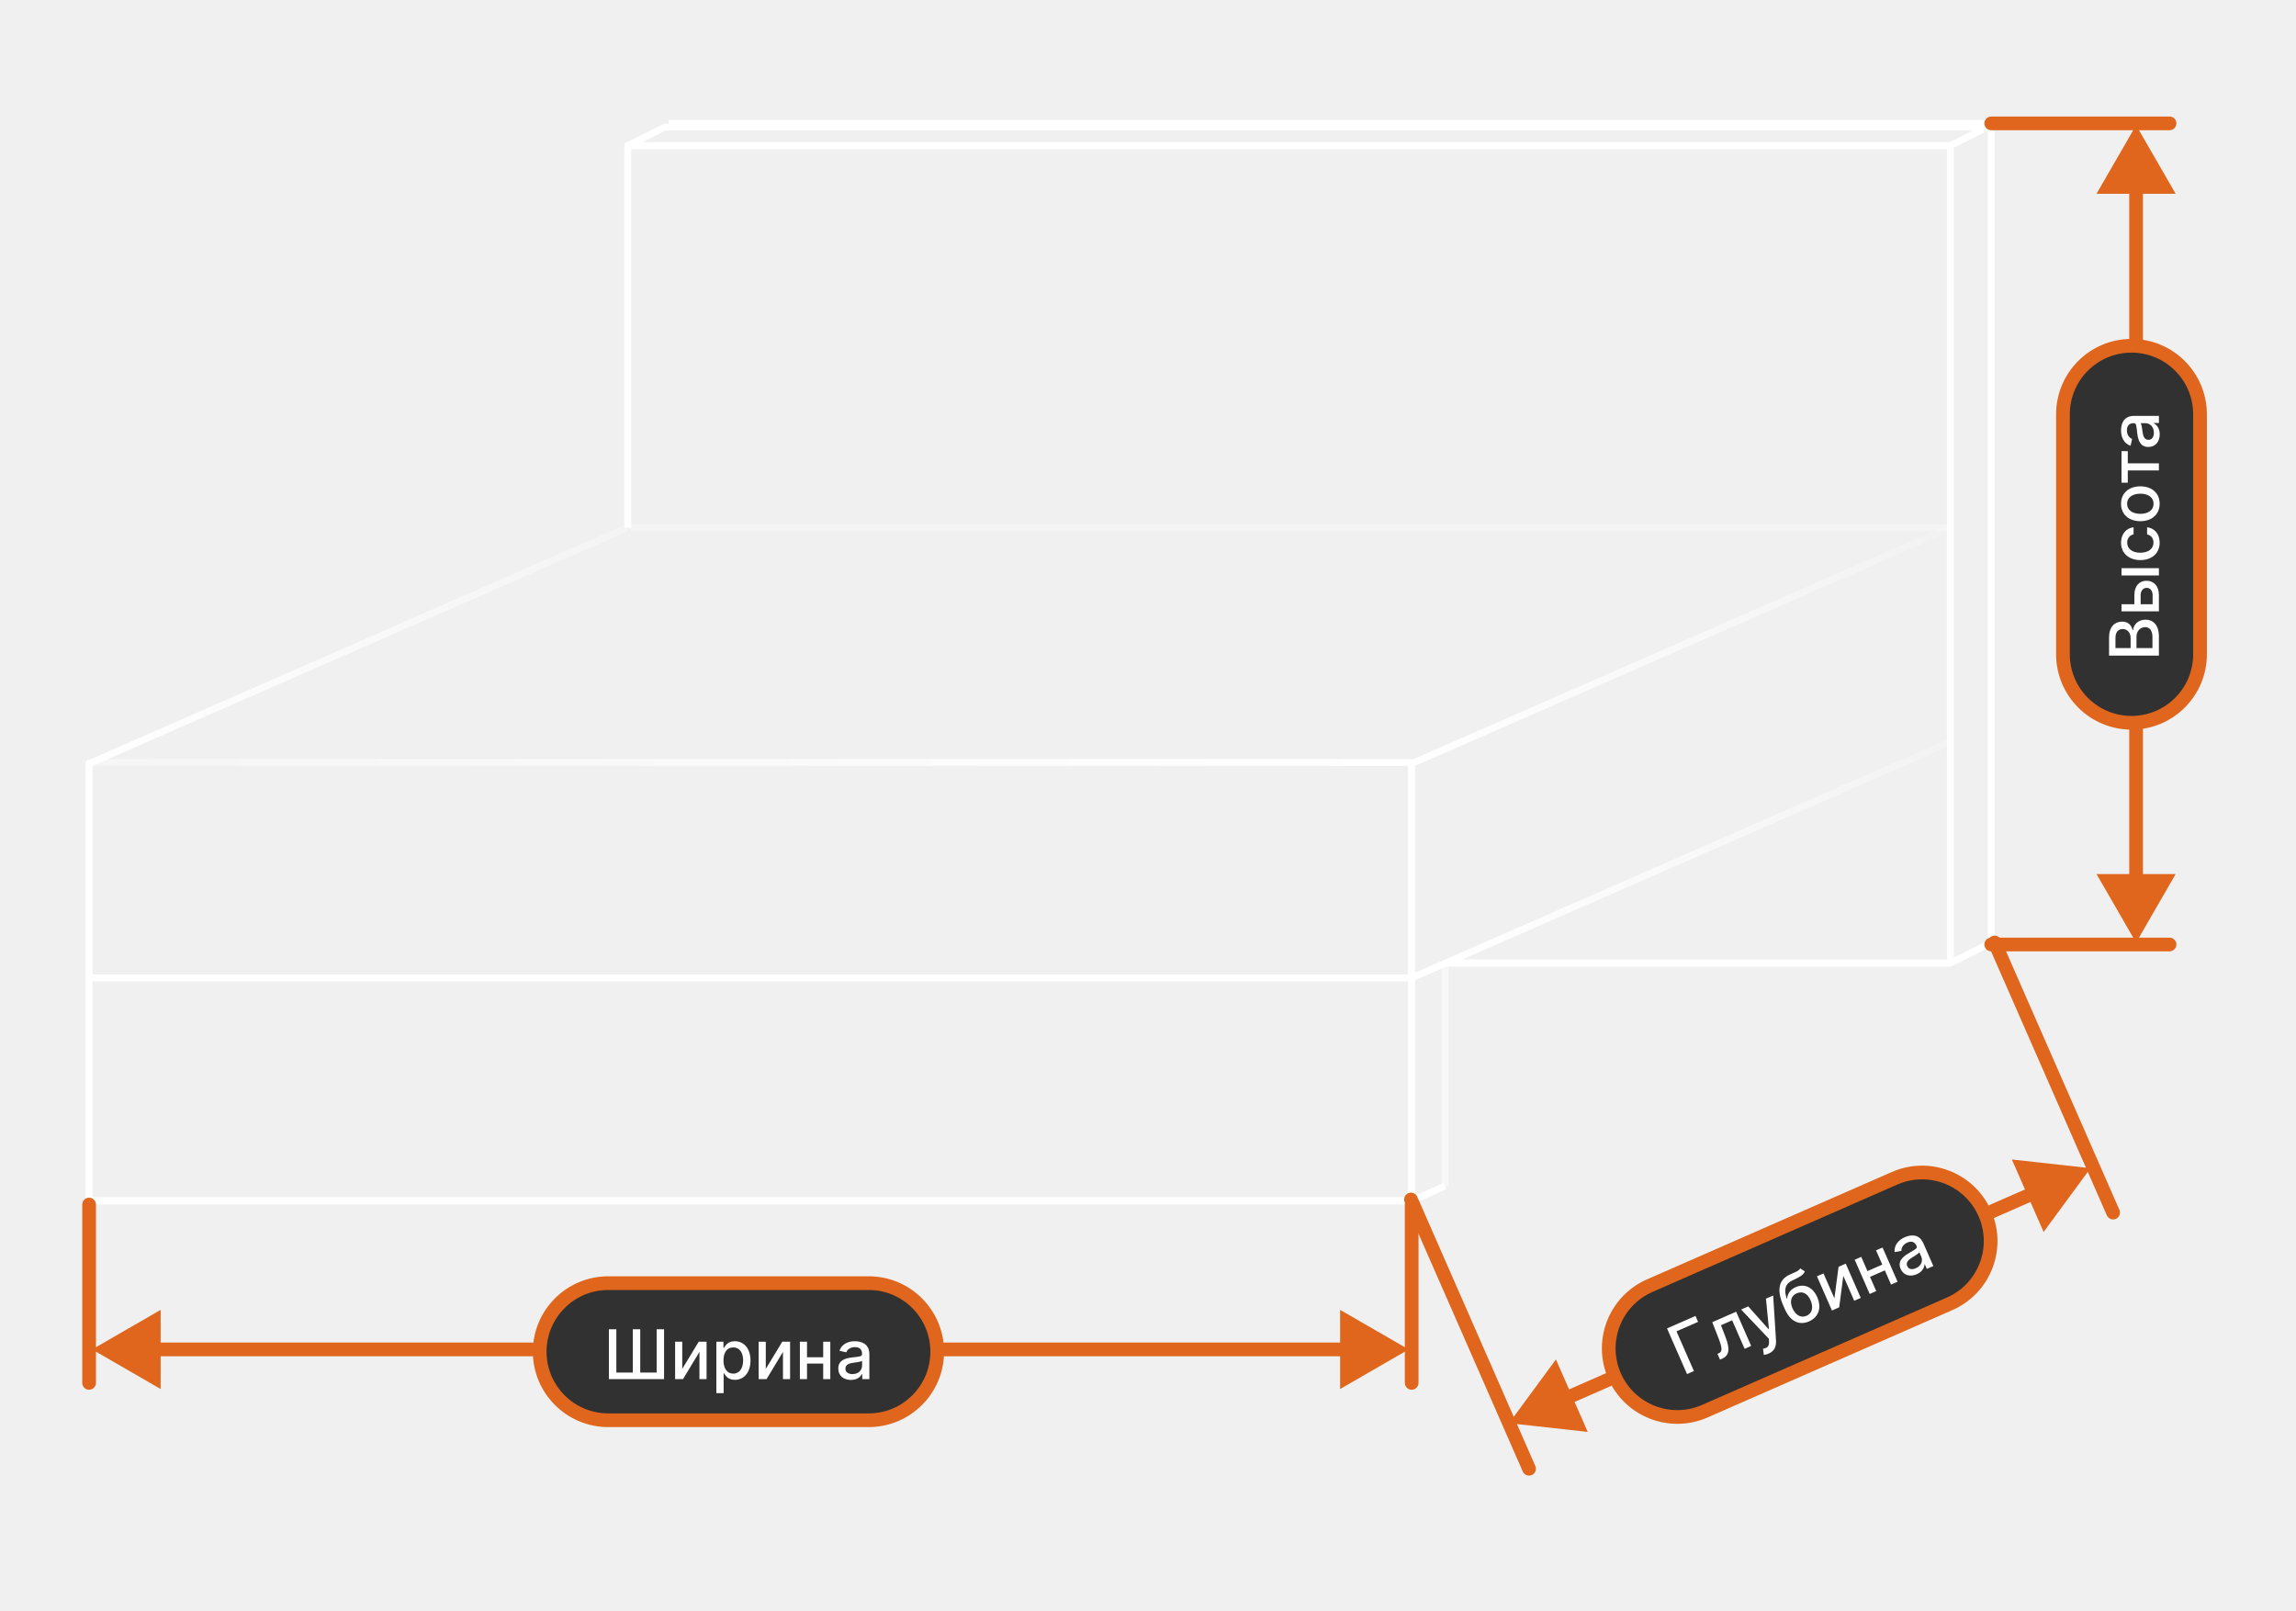
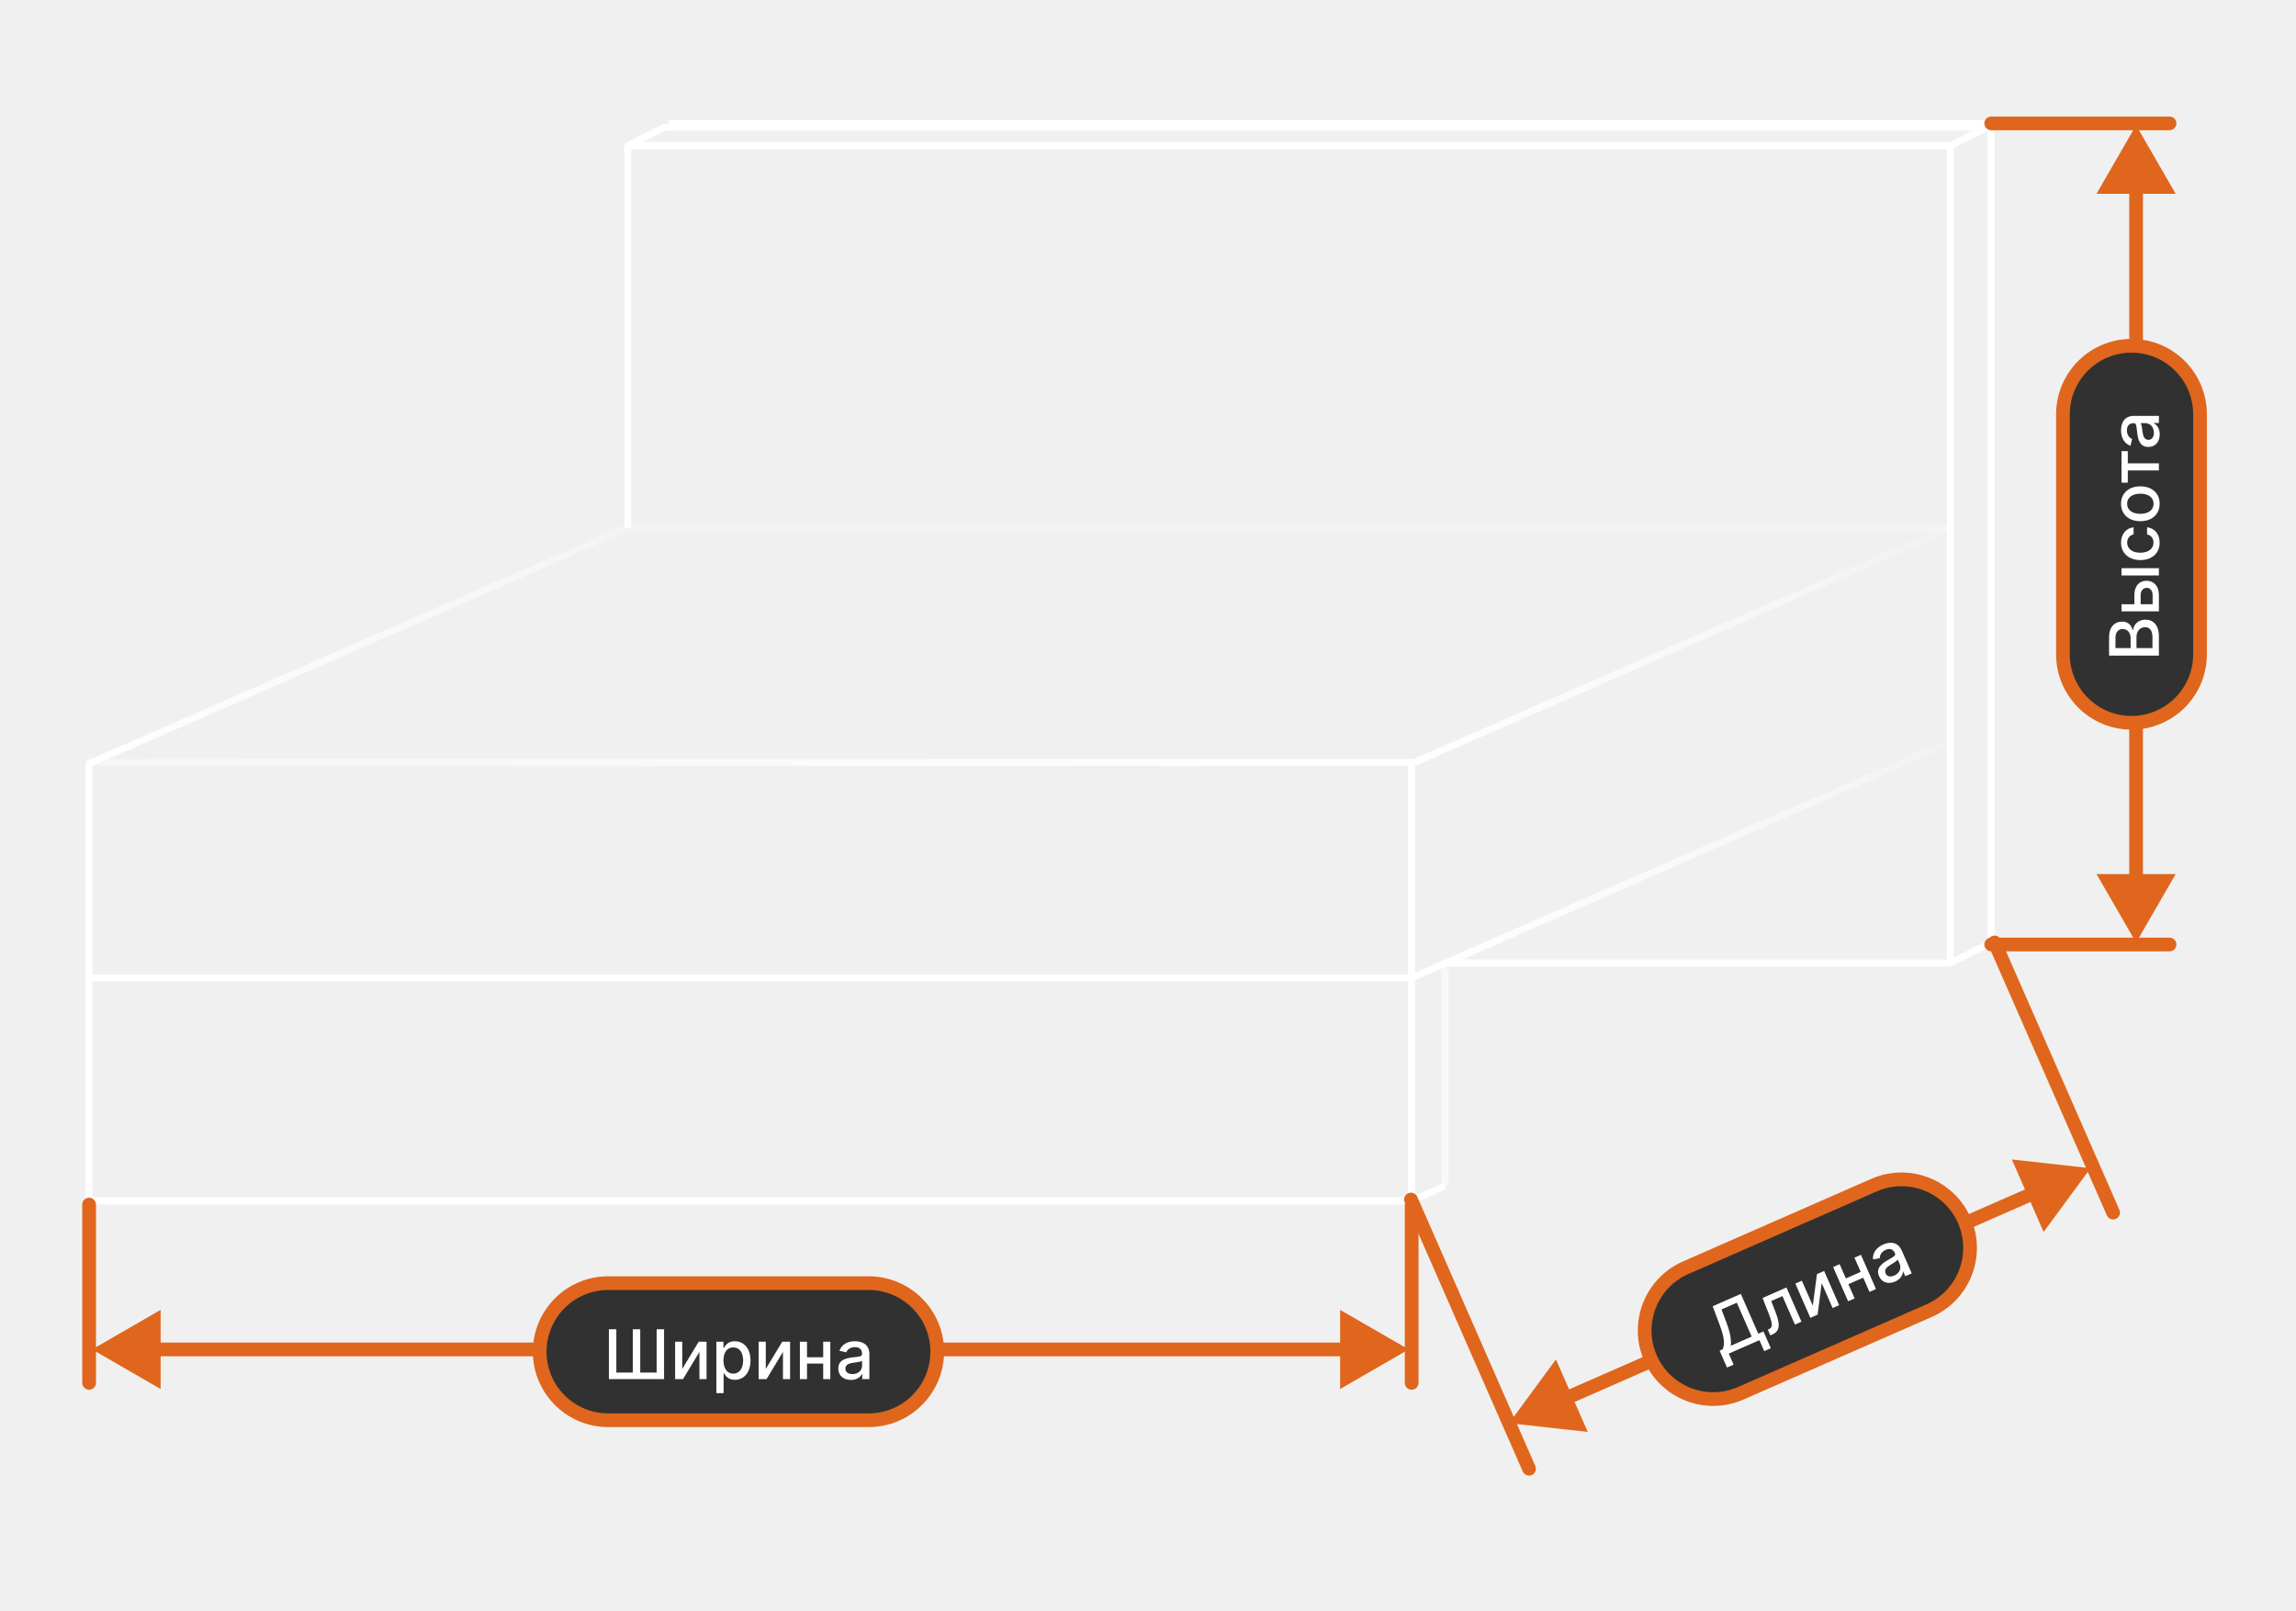
<svg xmlns="http://www.w3.org/2000/svg" width="335" height="235" viewBox="0 0 335 235" fill="none">
  <path d="M13 111.233H205.97V175.195H13V111.233Z" stroke="url(#paint0_linear)" stroke-linejoin="round" />
  <path d="M210.848 141.045V173.026" stroke="white" stroke-opacity="0.5" stroke-linejoin="round" />
  <path d="M13 175.194H205.97L210.848 173.026" stroke="white" stroke-linejoin="round" />
  <rect x="13" y="142.671" width="192.97" height="32.523" stroke="white" stroke-linejoin="round" />
  <path d="M13 142.672V111.414L91.5 77" stroke="url(#paint1_linear)" stroke-linejoin="round" />
  <path d="M92 77H284.5" stroke="white" stroke-opacity="0.3" stroke-linejoin="round" />
  <path d="M97.56 18H290.529V137.793" stroke="white" stroke-linejoin="round" />
  <path d="M91.597 77V21.252H284.567V140.503H211" stroke="white" stroke-linejoin="round" />
  <path d="M289.987 137.793L284.567 140.503H211" stroke="white" stroke-linejoin="round" />
  <path d="M97.018 18.542H289.987L284.567 21.252H91.597L97.018 18.542Z" stroke="white" stroke-linejoin="round" />
  <path d="M205.97 142.672V111.414L284.5 77.014V108.272L205.97 142.672Z" stroke="url(#paint2_linear)" stroke-linejoin="round" />
  <path d="M290.529 17C289.977 17 289.529 17.448 289.529 18C289.529 18.552 289.977 19 290.529 19V17ZM316.548 19C317.1 19 317.548 18.552 317.548 18C317.548 17.448 317.1 17 316.548 17V19ZM316.548 138.793C317.1 138.793 317.548 138.345 317.548 137.793C317.548 137.241 317.1 136.793 316.548 136.793V138.793ZM290.529 136.793C289.977 136.793 289.529 137.241 289.529 137.793C289.529 138.345 289.977 138.793 290.529 138.793V136.793ZM311.669 18.271L305.896 28.271H317.443L311.669 18.271ZM311.669 137.522L317.443 127.522H305.896L311.669 137.522ZM290.529 19H311.669V17H290.529V19ZM311.669 19H316.548V17H311.669V19ZM316.548 136.793H311.669V138.793H316.548V136.793ZM311.669 136.793H290.529V138.793H311.669V136.793ZM310.669 27.271V128.522H312.669V27.271H310.669Z" fill="#DF661C" />
  <rect x="300.997" y="105.448" width="55" height="20" rx="10" transform="rotate(-90 300.997 105.448)" fill="#313131" />
  <path d="M314.997 95.649V92.862C314.997 91.171 314.155 90.408 313.04 90.408C311.914 90.408 311.279 91.196 311.239 91.917H311.168C310.998 91.249 310.543 90.692 309.634 90.692C308.558 90.692 307.724 91.438 307.724 92.986V95.649H314.997ZM314.056 94.552H311.726V92.929C311.726 92.048 312.294 91.498 312.987 91.498C313.597 91.498 314.056 91.913 314.056 92.968V94.552ZM310.87 94.552H308.658V93.053C308.658 92.183 309.116 91.768 309.72 91.768C310.423 91.768 310.87 92.343 310.87 93.082V94.552ZM311.417 88.151H309.542V89.192H314.997V86.809C314.997 85.474 314.222 84.728 313.196 84.728C312.149 84.728 311.417 85.474 311.417 86.809V88.151ZM314.997 83.954V82.892H309.542V83.954H314.997ZM312.333 88.151V86.809C312.333 86.198 312.703 85.761 313.228 85.761C313.725 85.761 314.08 86.198 314.08 86.809V88.151H312.333ZM315.107 79.169C315.107 77.88 314.333 77.046 313.271 76.928V77.962C313.86 78.097 314.208 78.555 314.208 79.162C314.208 80.061 313.459 80.639 312.269 80.639C311.101 80.639 310.366 80.05 310.366 79.162C310.366 78.487 310.792 78.076 311.303 77.962V76.928C310.203 77.042 309.471 77.941 309.471 79.18C309.471 80.718 310.629 81.712 312.294 81.712C313.938 81.712 315.107 80.753 315.107 79.169ZM315.107 73.496C315.107 71.958 313.981 70.953 312.294 70.953C310.597 70.953 309.471 71.958 309.471 73.496C309.471 75.033 310.597 76.038 312.294 76.038C313.981 76.038 315.107 75.033 315.107 73.496ZM314.215 73.492C314.215 74.497 313.338 74.966 312.291 74.966C311.247 74.966 310.359 74.497 310.359 73.492C310.359 72.494 311.247 72.025 312.291 72.025C313.338 72.025 314.215 72.494 314.215 73.492ZM310.458 70.425V68.638H314.997V67.602H310.458V65.822H309.542V70.425H310.458ZM315.117 63.366C315.117 62.464 314.659 61.956 314.251 61.754V61.711H314.997V60.674H311.374C309.787 60.674 309.471 61.924 309.471 62.791C309.471 63.778 309.869 64.687 310.863 65.042L311.09 64.044C310.703 63.888 310.33 63.49 310.33 62.776C310.33 62.091 310.689 61.739 311.307 61.739H311.332C311.719 61.739 311.712 62.137 311.825 63.117C311.946 64.151 312.216 65.209 313.455 65.209C314.528 65.209 315.117 64.403 315.117 63.366ZM314.265 63.135C314.265 63.735 313.995 64.168 313.47 64.168C312.901 64.168 312.699 63.664 312.617 63.05C312.571 62.705 312.479 61.889 312.326 61.736H313.029C313.676 61.736 314.265 62.251 314.265 63.135Z" fill="white" />
  <rect x="300.997" y="105.448" width="55" height="20" rx="10" transform="rotate(-90 300.997 105.448)" stroke="#DF661C" stroke-width="2" />
  <path d="M307.401 177.314C307.622 177.819 308.212 178.05 308.718 177.828C309.224 177.606 309.454 177.016 309.232 176.51L307.401 177.314ZM222.181 214.685C222.403 215.191 222.993 215.421 223.499 215.199C224.005 214.977 224.235 214.388 224.013 213.882L222.181 214.685ZM305.016 170.433L293.539 169.162L298.176 179.737L305.016 170.433ZM220.182 207.635L231.659 208.907L227.021 198.332L220.182 207.635ZM291.949 137.098C291.727 136.593 291.137 136.362 290.631 136.584C290.126 136.806 289.895 137.396 290.117 137.902L291.949 137.098ZM206.786 174.598C206.564 174.093 205.974 173.862 205.469 174.084C204.963 174.306 204.733 174.896 204.954 175.402L206.786 174.598ZM301.57 164.018L307.401 177.314L309.232 176.51L303.402 163.214L301.57 164.018ZM224.013 213.882L218.182 200.586L216.351 201.389L222.181 214.685L224.013 213.882ZM296.372 173.132L228.022 203.105L228.826 204.937L297.175 174.963L296.372 173.132ZM290.117 137.902L301.57 164.018L303.402 163.214L291.949 137.098L290.117 137.902ZM218.182 200.586L206.786 174.598L204.954 175.402L216.351 201.389L218.182 200.586Z" fill="#DF661C" />
-   <rect x="231.552" y="191.584" width="59" height="20" rx="10" transform="rotate(-23.679 231.552 191.584)" fill="#313131" />
-   <path d="M247.381 191.988L243.228 193.81L246.148 200.47L247.153 200.029L244.612 194.234L247.76 192.853L247.381 191.988ZM250.963 198.359L251.275 198.222C252.364 197.744 252.411 196.762 251.764 195.076L251.098 193.344L252.73 192.628L254.553 196.784L255.506 196.367L253.315 191.371L249.829 192.9L250.711 195.15C251.325 196.719 251.325 197.196 250.769 197.44L250.59 197.518L250.963 198.359ZM258.06 197.48C258.863 197.128 259.187 196.486 259.131 195.572L258.717 189.014L257.663 189.465L258.097 193.896L258.045 193.919L255.08 190.597L254.04 191.054L258.086 195.312L258.112 195.697C258.155 196.469 257.832 196.677 257.234 196.764L257.349 197.664C257.489 197.664 257.767 197.608 258.06 197.48ZM262.667 185.052C262.509 185.354 262.138 185.517 261.62 185.74C261.467 185.807 261.301 185.88 261.12 185.963C259.515 186.706 259.2 188.217 260.201 190.5L260.418 190.994C261.223 192.828 262.557 193.395 263.952 192.783C265.347 192.171 265.826 190.805 265.145 189.251C264.471 187.716 263.211 187.256 262.008 187.784C261.283 188.102 260.813 188.676 260.759 189.437L260.697 189.464C260.253 188.15 260.453 187.314 261.518 186.808C262.465 186.358 263.074 186.095 263.34 185.49L262.667 185.052ZM263.597 191.965C262.771 192.327 261.978 191.888 261.526 190.857C261.095 189.84 261.339 189.043 262.148 188.688C262.971 188.327 263.726 188.686 264.17 189.698C264.623 190.732 264.41 191.609 263.597 191.965ZM267.649 189.417L266.056 185.784L265.103 186.202L267.293 191.197L268.35 190.734L268.948 186.137L270.542 189.773L271.495 189.355L269.304 184.359L268.257 184.819L267.649 189.417ZM271.565 183.368L270.612 183.786L272.802 188.781L273.755 188.364L272.845 186.289L275.008 185.34L275.918 187.415L276.868 186.999L274.677 182.003L273.727 182.42L274.639 184.498L272.476 185.446L271.565 183.368ZM279.671 185.901C280.497 185.539 280.778 184.916 280.799 184.46L280.838 184.443L281.138 185.126L282.087 184.71L280.633 181.392C279.995 179.939 278.723 180.151 277.93 180.499C277.026 180.896 276.353 181.625 276.427 182.678L277.432 182.486C277.42 182.069 277.634 181.567 278.288 181.281C278.916 181.005 279.382 181.193 279.63 181.759L279.64 181.781C279.795 182.136 279.428 182.289 278.576 182.787C277.678 183.312 276.818 183.984 277.315 185.119C277.746 186.102 278.721 186.318 279.671 185.901ZM279.54 185.028C278.99 185.269 278.485 185.196 278.274 184.715C278.046 184.194 278.426 183.806 278.956 183.485C279.253 183.304 279.964 182.892 280.042 182.69L280.325 183.334C280.584 183.926 280.35 184.673 279.54 185.028Z" fill="white" />
-   <rect x="231.552" y="191.584" width="59" height="20" rx="10" transform="rotate(-23.679 231.552 191.584)" stroke="#DF661C" stroke-width="2" />
-   <path d="M206.97 175.736C206.97 175.184 206.522 174.736 205.97 174.736C205.417 174.736 204.97 175.184 204.97 175.736H206.97ZM204.97 201.755C204.97 202.307 205.417 202.755 205.97 202.755C206.522 202.755 206.97 202.307 206.97 201.755H204.97ZM12 201.755C12 202.307 12.448 202.755 13 202.755C13.552 202.755 14 202.307 14 201.755H12ZM14 175.736C14 175.184 13.552 174.736 13 174.736C12.448 174.736 12 175.184 12 175.736H14ZM205.533 196.876L195.533 191.103V202.65L205.533 196.876ZM13.437 196.876L23.437 202.65V191.103L13.437 196.876ZM204.97 175.736V196.876H206.97V175.736H204.97ZM204.97 196.876V201.755H206.97V196.876H204.97ZM14 201.755V196.876H12V201.755H14ZM14 196.876V175.736H12V196.876H14ZM196.533 195.876H22.437V197.876H196.533V195.876Z" fill="#DF661C" />
+   <rect x="236.794" y="188.97" width="50" height="20" rx="10" transform="rotate(-23.679 236.794 188.97)" fill="#313131" />
+   <path d="M251.981 199.516L252.943 199.094L252.237 197.484L256.709 195.523L257.411 197.123L258.374 196.701L257.298 194.249L256.544 194.58L253.997 188.771L249.889 190.573L250.967 193.454C251.679 195.352 251.62 196.289 251.34 196.862L250.901 197.054L251.981 199.516ZM252.524 196.343C252.638 195.568 252.465 194.476 251.929 193.032L251.179 191.038L253.413 190.059L255.581 195.002L252.524 196.343ZM258.301 194.825L258.613 194.688C259.703 194.21 259.749 193.228 259.103 191.542L258.436 189.81L260.069 189.094L261.892 193.251L262.844 192.833L260.654 187.837L257.168 189.366L258.05 191.616C258.664 193.185 258.664 193.662 258.107 193.906L257.929 193.984L258.301 194.825ZM264.497 190.483L262.904 186.851L261.951 187.269L264.141 192.264L265.198 191.8L265.796 187.203L267.39 190.839L268.343 190.421L266.152 185.426L265.105 185.885L264.497 190.483ZM268.413 184.435L267.46 184.853L269.65 189.848L270.603 189.43L269.693 187.355L271.856 186.407L272.766 188.482L273.716 188.065L271.525 183.07L270.575 183.486L271.487 185.565L269.324 186.513L268.413 184.435ZM276.519 186.968C277.345 186.606 277.626 185.982 277.647 185.527L277.686 185.51L277.986 186.193L278.935 185.776L277.481 182.459C276.843 181.005 275.571 181.218 274.778 181.566C273.874 181.962 273.201 182.692 273.275 183.745L274.28 183.552C274.268 183.135 274.482 182.634 275.136 182.347C275.764 182.072 276.23 182.259 276.478 182.825L276.488 182.848C276.643 183.202 276.276 183.356 275.424 183.853C274.526 184.379 273.666 185.051 274.163 186.186C274.594 187.168 275.569 187.384 276.519 186.968ZM276.388 186.095C275.838 186.336 275.333 186.263 275.122 185.781C274.894 185.261 275.274 184.873 275.804 184.551C276.101 184.371 276.812 183.958 276.89 183.757L277.173 184.401C277.432 184.993 277.198 185.74 276.388 186.095Z" fill="white" />
+   <rect x="236.794" y="188.97" width="50" height="20" rx="10" transform="rotate(-23.679 236.794 188.97)" stroke="#DF661C" stroke-width="2" />
+   <path d="M206.97 175.736C206.97 175.184 206.522 174.736 205.97 174.736C205.417 174.736 204.97 175.184 204.97 175.736H206.97ZM204.97 201.755C204.97 202.307 205.417 202.755 205.97 202.755C206.522 202.755 206.97 202.307 206.97 201.755H204.97ZM12 201.755C12 202.307 12.448 202.755 13 202.755C13.552 202.755 14 202.307 14 201.755H12ZM14 175.736C14 175.184 13.552 174.736 13 174.736C12.448 174.736 12 175.184 12 175.736H14ZM205.533 196.876L195.533 191.103V202.65L205.533 196.876ZM13.437 196.876L23.436 202.65V191.103L13.437 196.876ZM204.97 175.736V196.876H206.97V175.736H204.97ZM204.97 196.876V201.755H206.97V196.876H204.97ZM14 201.755V196.876H12V201.755H14ZM14 196.876V175.736H12V196.876H14ZM196.533 195.876H22.436V197.876H196.533V195.876Z" fill="#DF661C" />
  <rect x="78.746" y="187.204" width="58" height="20" rx="10" fill="#313131" />
-   <path d="M88.841 193.931V201.204H96.892V193.931H95.809V200.252H93.415V193.931H92.329V200.252H89.928V193.931H88.841ZM99.544 199.716V195.749H98.504V201.204H99.658L102.052 197.233V201.204H103.092V195.749H101.949L99.544 199.716ZM104.52 203.249H105.581V200.355H105.645C105.837 200.703 106.228 201.31 107.222 201.31C108.543 201.31 109.502 200.252 109.502 198.487C109.502 196.719 108.529 195.678 107.211 195.678C106.199 195.678 105.834 196.296 105.645 196.633H105.557V195.749H104.52V203.249ZM105.56 198.476C105.56 197.336 106.057 196.58 106.984 196.58C107.946 196.58 108.429 197.393 108.429 198.476C108.429 199.57 107.932 200.405 106.984 200.405C106.071 200.405 105.56 199.623 105.56 198.476ZM111.732 199.716V195.749H110.692V201.204H111.846L114.239 197.233V201.204H115.28V195.749H114.136L111.732 199.716ZM117.748 195.749H116.707V201.204H117.748V198.938H120.109V201.204H121.146V195.749H120.109V198.018H117.748V195.749ZM124.154 201.324C125.056 201.324 125.564 200.866 125.766 200.458H125.809V201.204H126.846V197.581C126.846 195.994 125.596 195.678 124.729 195.678C123.742 195.678 122.833 196.076 122.478 197.07L123.476 197.297C123.632 196.91 124.03 196.537 124.743 196.537C125.429 196.537 125.78 196.896 125.78 197.514V197.539C125.78 197.926 125.383 197.919 124.402 198.032C123.369 198.153 122.311 198.423 122.311 199.662C122.311 200.735 123.117 201.324 124.154 201.324ZM124.385 200.472C123.785 200.472 123.351 200.202 123.351 199.677C123.351 199.108 123.856 198.906 124.47 198.824C124.814 198.778 125.631 198.686 125.784 198.533V199.236C125.784 199.883 125.269 200.472 124.385 200.472Z" fill="white" />
+   <path d="M88.841 193.931V201.204H96.892V193.931H95.809V200.252H93.415V193.931H92.329V200.252H89.928V193.931H88.841ZM99.544 199.716V195.749H98.504V201.204H99.658L102.052 197.233V201.204H103.092V195.749H101.949L99.544 199.716ZM104.52 203.249H105.581V200.355H105.645C105.837 200.703 106.228 201.31 107.222 201.31C108.543 201.31 109.502 200.252 109.502 198.487C109.502 196.719 108.529 195.678 107.211 195.678C106.199 195.678 105.833 196.296 105.645 196.633H105.556V195.749H104.52V203.249ZM105.56 198.476C105.56 197.336 106.057 196.58 106.984 196.58C107.946 196.58 108.429 197.393 108.429 198.476C108.429 199.57 107.932 200.405 106.984 200.405C106.071 200.405 105.56 199.623 105.56 198.476ZM111.732 199.716V195.749H110.691V201.204H111.846L114.239 197.233V201.204H115.28V195.749H114.136L111.732 199.716ZM117.748 195.749H116.707V201.204H117.748V198.938H120.109V201.204H121.146V195.749H120.109V198.018H117.748V195.749ZM124.154 201.324C125.056 201.324 125.564 200.866 125.766 200.458H125.809V201.204H126.846V197.581C126.846 195.994 125.596 195.678 124.729 195.678C123.742 195.678 122.833 196.076 122.478 197.07L123.476 197.297C123.632 196.91 124.03 196.537 124.743 196.537C125.429 196.537 125.78 196.896 125.78 197.514V197.539C125.78 197.926 125.382 197.919 124.402 198.032C123.369 198.153 122.311 198.423 122.311 199.662C122.311 200.735 123.117 201.324 124.154 201.324ZM124.385 200.472C123.784 200.472 123.351 200.202 123.351 199.677C123.351 199.108 123.856 198.906 124.47 198.824C124.814 198.778 125.631 198.686 125.784 198.533V199.236C125.784 199.883 125.269 200.472 124.385 200.472Z" fill="white" />
  <rect x="78.746" y="187.204" width="58" height="20" rx="10" stroke="#DF661C" stroke-width="2" />
  <defs>
    <linearGradient id="paint0_linear" x1="205.97" y1="111.233" x2="13" y2="175.195" gradientUnits="userSpaceOnUse">
      <stop stop-color="white" />
      <stop offset="1" stop-color="white" stop-opacity="0.29" />
    </linearGradient>
-     <linearGradient id="paint1_linear" x1="13" y1="118.551" x2="125.475" y2="93.616" gradientUnits="userSpaceOnUse">
+     <linearGradient id="paint1_linear" x1="13" y1="118.55" x2="125.475" y2="93.616" gradientUnits="userSpaceOnUse">
      <stop stop-color="white" />
      <stop offset="1" stop-color="white" stop-opacity="0" />
    </linearGradient>
    <linearGradient id="paint2_linear" x1="205.97" y1="113.672" x2="299.473" y2="98.495" gradientUnits="userSpaceOnUse">
      <stop stop-color="white" />
      <stop offset="1" stop-color="white" stop-opacity="0" />
    </linearGradient>
  </defs>
</svg>
